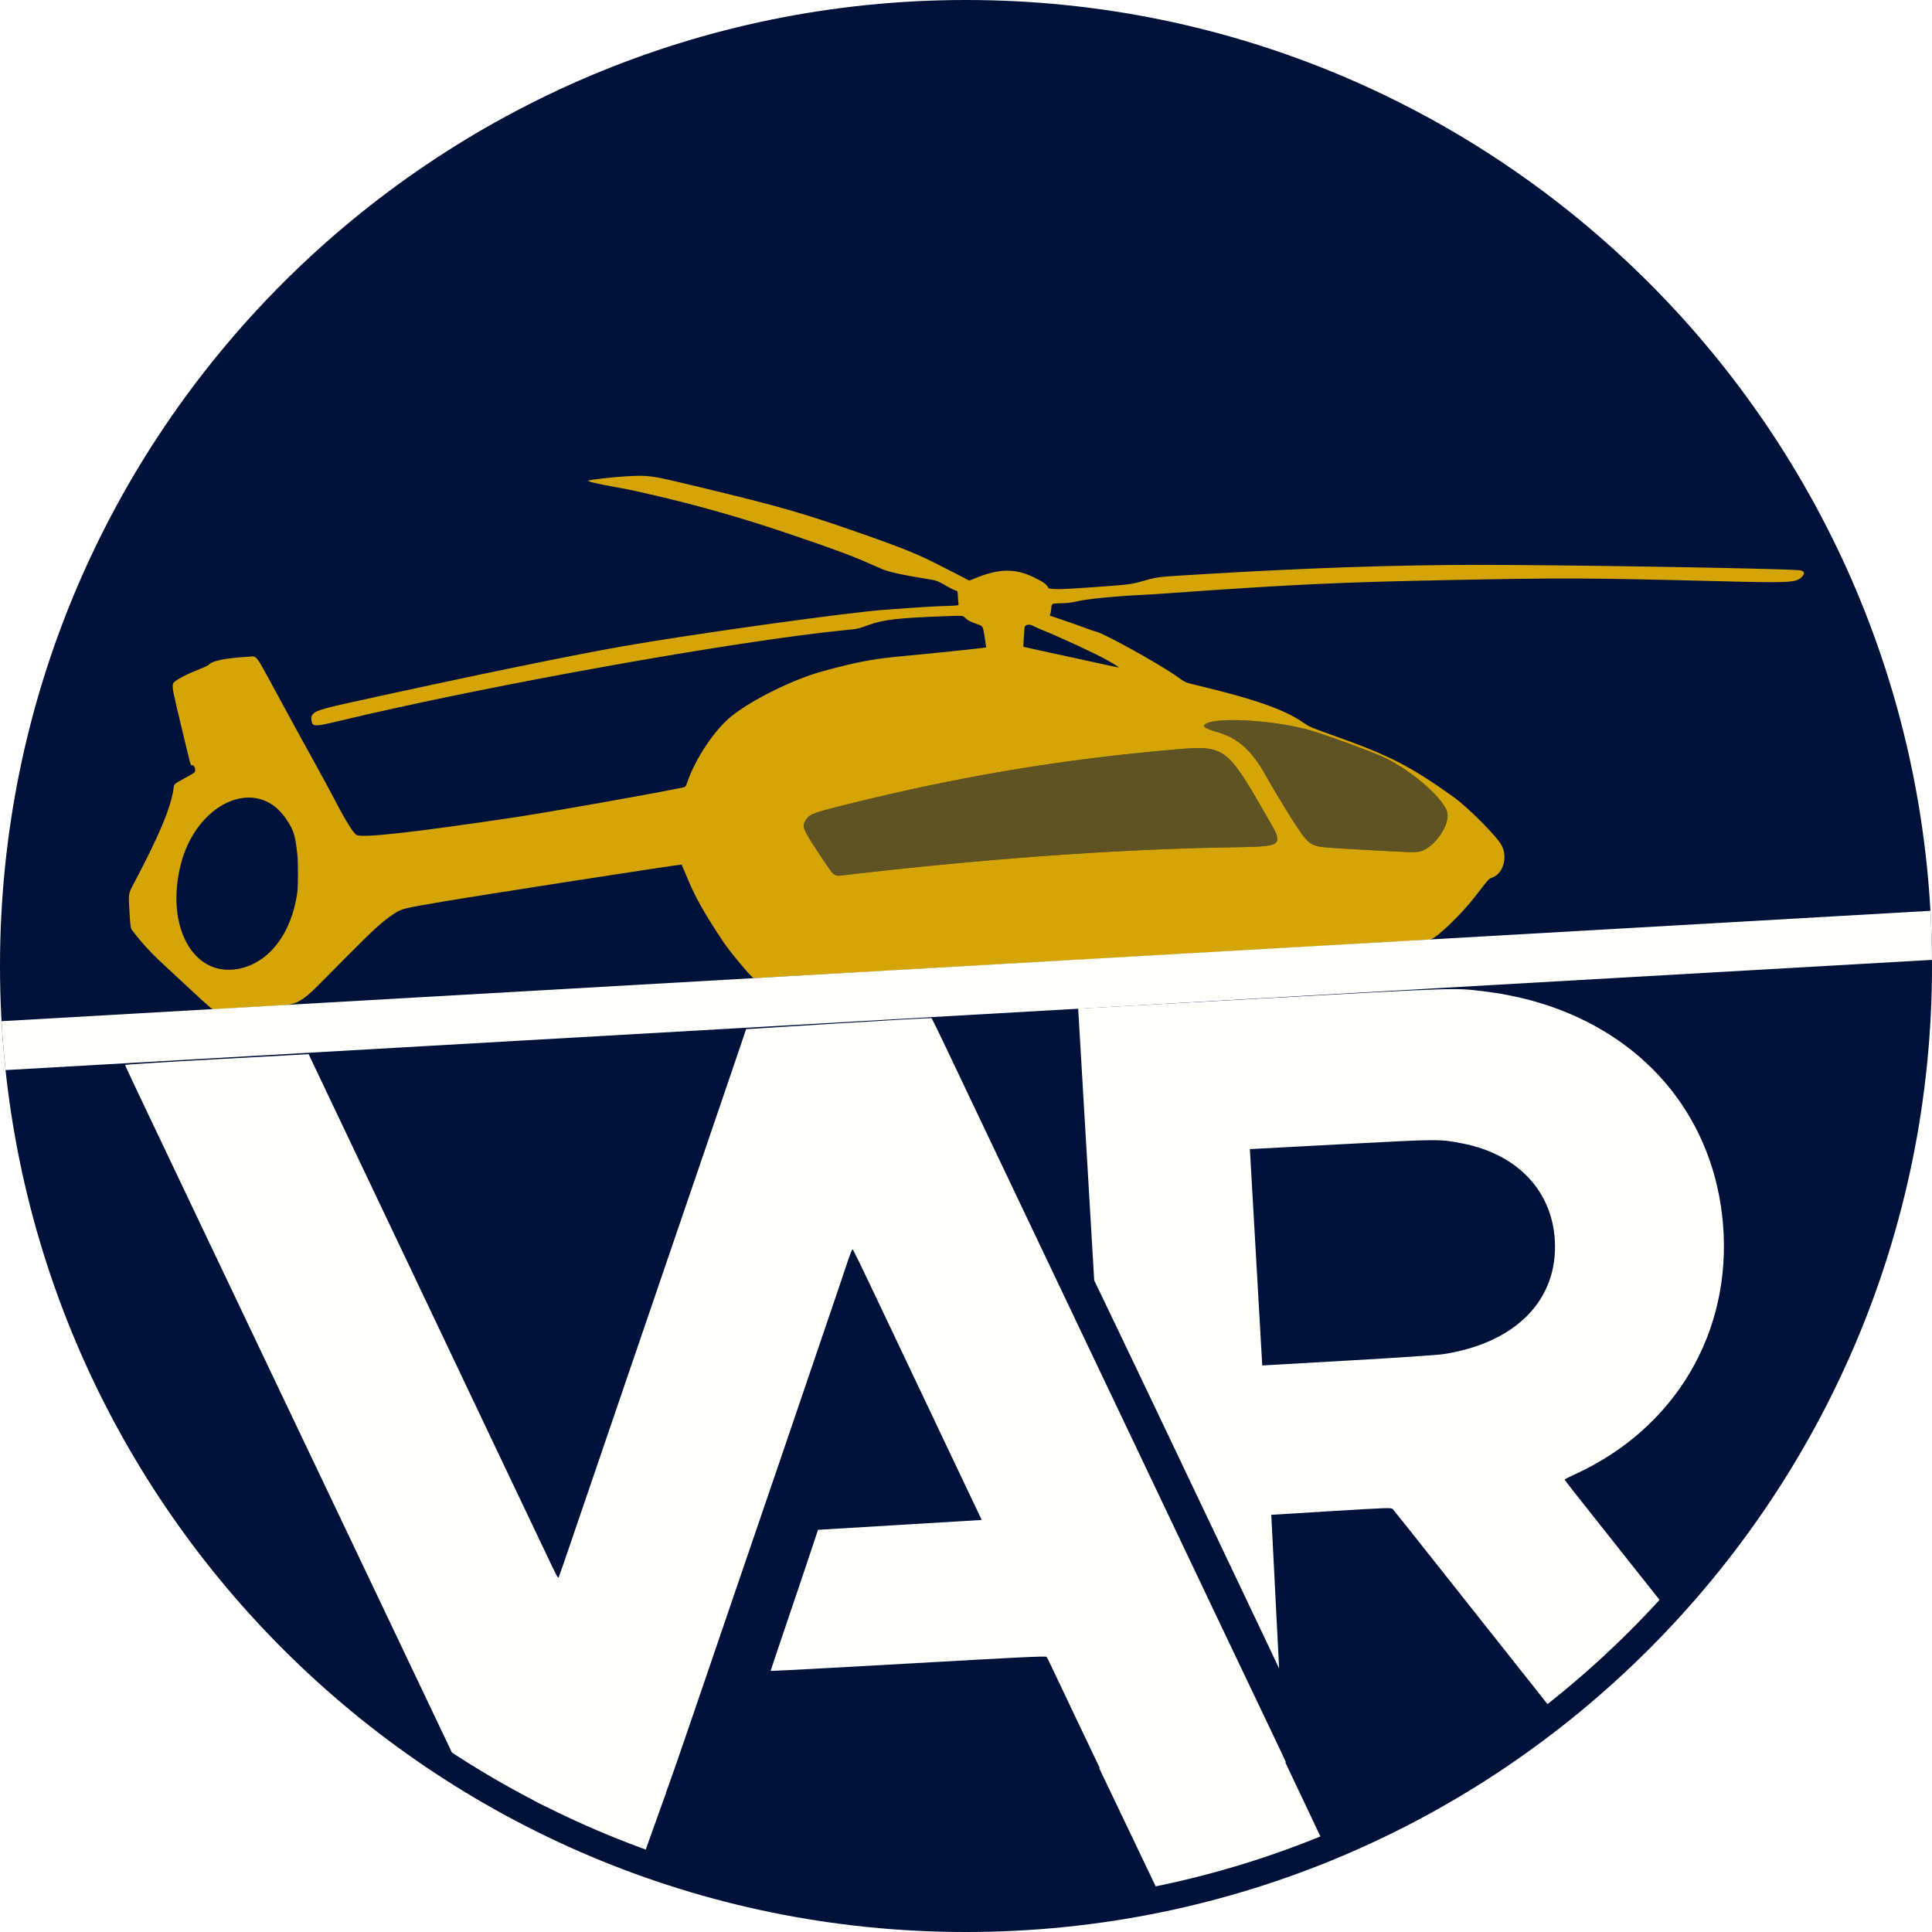
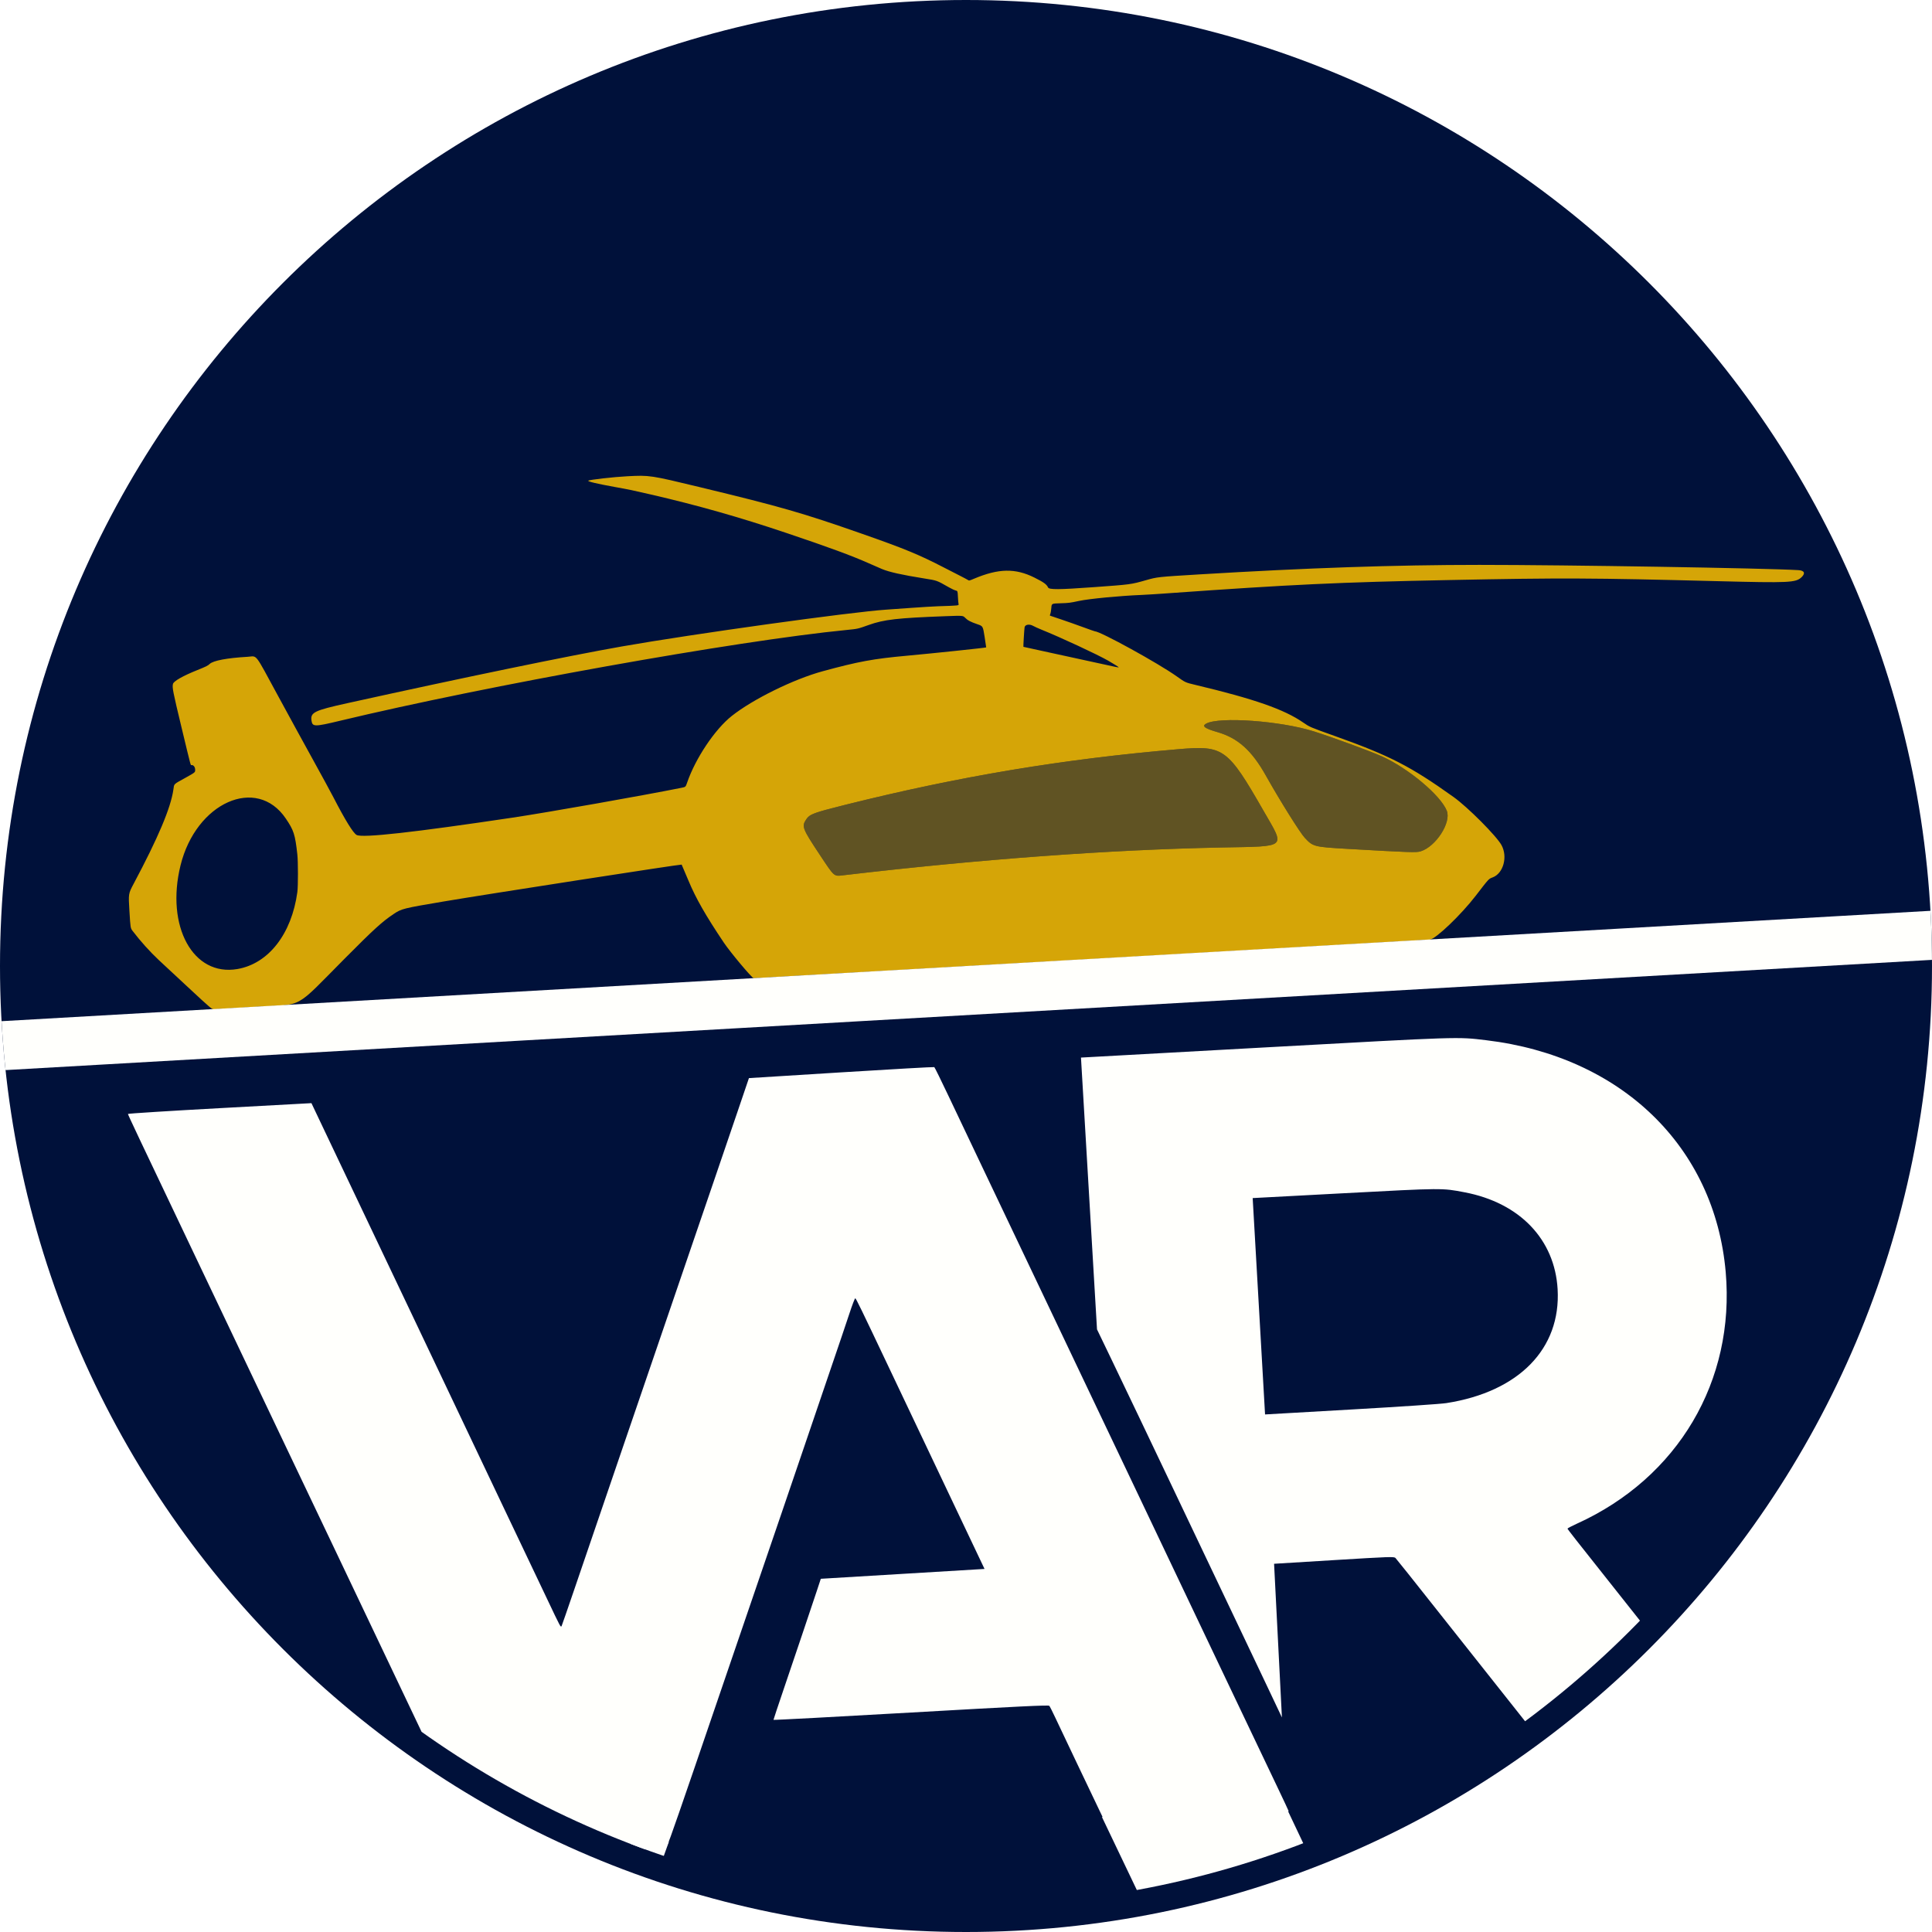
<svg xmlns="http://www.w3.org/2000/svg" viewBox="0 0 512 512" width="512" height="512">
  <defs>
    <clipPath id="n1">
      <circle cx="256" cy="256" r="256" />
    </clipPath>
  </defs>
  <g clip-path="url(#n1)">
    <circle cx="256" cy="256" r="256" fill="#00113A" />
    <g fill="#D5A507" transform="translate(34.00,126.11) scale(0.444)">
      <path d="M35.7 305.27C27.86 297.99 20 290.67 18.23 289.02C12.94 284.07 7.26 277.76 2.59 271.63C1.3 269.94 1.3 269.94 0.67 259.67C0.04 249.4 0.04 249.4 3.21 243.43C17.85 215.93 25.31 198.26 26.9 187.33C27.45 183.58 26.65 184.36 34.25 180.13C39.92 176.97 39.91 176.98 39.91 175.49C39.91 173.85 39.02 172.61 37.83 172.6C37.11 172.6 37.81 175.22 31.69 149.81C26.64 128.87 26.11 126.2 26.67 124.15C27.12 122.49 32.62 119.37 41.13 115.95C46.53 113.78 47.49 113.3 48.58 112.26C50.67 110.26 58.97 108.69 71.24 107.99C77.19 107.64 74.98 104.81 89.29 131.15C96.15 143.79 105.73 161.29 110.57 170.04C115.41 178.79 120.75 188.62 122.44 191.88C129.48 205.52 134.23 213.21 136.29 214.34C139.72 216.22 170.18 212.83 229.23 204.01C250.02 200.91 306.75 190.88 330.23 186.17C332.66 185.68 332.66 185.68 333.54 183.12C338.5 168.63 350.1 151.3 360.17 143.32C372.8 133.3 397.13 121.34 414.41 116.63C435.84 110.79 444.66 109.17 464.81 107.34C479.81 105.98 511.76 102.62 512.05 102.38C512.08 102.36 511.65 99.49 511.1 96.01C510.1 89.68 510.1 89.68 506.87 88.58C502.65 87.13 501 86.26 499.45 84.67C498.18 83.37 498.18 83.37 487.88 83.75C459.05 84.82 451.08 85.73 441.9 89.01C435.4 91.33 435.45 91.31 428.8 91.97C362.81 98.45 214.12 125.11 126.21 146.21C111.13 149.83 109.91 149.82 109.35 146.09C108.62 141.18 110.96 140.04 130.7 135.68C199.78 120.43 262.82 107.4 294.63 101.81C336.98 94.36 431.41 81.22 452.54 79.84C455.13 79.67 462.05 79.18 467.91 78.75C473.77 78.33 480.74 77.91 483.41 77.82C496.02 77.41 495.76 77.44 495.55 76.49C495.44 76.03 495.28 74.08 495.18 72.17C495.01 68.69 495.01 68.69 493.75 68.38C493.06 68.2 491.24 67.34 489.71 66.47C482.4 62.32 482.87 62.48 475.05 61.23C461.69 59.09 454.17 57.41 449.82 55.59C448.42 55 444.91 53.47 442.02 52.19C431.61 47.57 418.28 42.66 392.8 34.08C364.87 24.67 339.59 17.5 311.76 11.09C299.95 8.37 299.99 8.38 290.21 6.6C279.38 4.63 274.04 3.36 274.55 2.87C275.14 2.3 289.73 0.65 297.88 0.23C311.16 -0.46 311.55 -0.4 341.15 6.74C389.7 18.46 402.15 22.04 437.97 34.58C462.99 43.33 472.02 47.05 486.52 54.55C489.7 56.2 494.13 58.47 496.36 59.59C498.58 60.72 500.74 61.86 501.14 62.13C501.87 62.62 501.89 62.62 504.82 61.38C519.4 55.23 529.43 55.03 540.79 60.69C546.35 63.46 548.17 64.78 548.98 66.6C549.58 67.97 555.31 67.94 575.92 66.45C598.39 64.83 598.39 64.83 607.34 62.29C614.29 60.32 614.14 60.33 639.56 58.79C703.41 54.93 756.26 53.13 806.36 53.13C858.12 53.13 977.54 55.09 996.82 56.26C1000.43 56.48 1001.17 58.14 998.71 60.49C995.29 63.76 991.43 63.94 948.73 62.85C873.08 60.91 856.08 60.83 788.97 62.17C722.22 63.5 694.67 64.8 620.01 70.11C613.86 70.55 607 70.98 604.77 71.07C591.89 71.59 573.5 73.35 567.47 74.64C561.97 75.82 561.32 75.9 556.36 76.04C551.11 76.19 551.11 76.19 550.94 78.75C550.84 80.16 550.57 81.77 550.34 82.33C550.01 83.11 549.99 83.38 550.24 83.47C550.42 83.53 553.42 84.55 556.9 85.72C560.39 86.9 566.25 88.96 569.93 90.32C573.61 91.67 576.74 92.77 576.89 92.77C580.14 92.77 614.7 111.79 625.81 119.69C630.93 123.34 630.93 123.34 636.87 124.75C672.02 133.12 689.95 139.38 701.29 147.24C705.18 149.93 705.18 149.93 720.24 155.31C752.95 166.98 765.35 173.35 790.99 191.66C799.5 197.73 816.67 214.97 819.64 220.42C823.42 227.36 820.75 237.21 814.42 239.63C811.9 240.59 812.26 240.2 804.25 250.61C795.46 262.02 780.6 276.24 776.87 276.82C775.66 277 373.53 299.94 373.25 299.84C371.87 299.33 359.32 284.34 355.46 278.59C344.66 262.51 338.75 252.16 334.39 241.69C332.21 236.45 330.36 232.1 330.28 232.02C329.97 231.71 213.68 249.73 187.97 254.08C164.08 258.12 163.13 258.35 158.5 261.43C151.54 266.06 146.73 270.44 129.11 288.18C98.73 318.77 105.03 315.29 77.25 316.85C63.91 317.61 52.31 318.29 51.48 318.37C49.96 318.52 49.96 318.52 35.7 305.27ZM65.16 294.35C83.73 291.12 97.51 273.39 100.91 248.38C101.38 244.97 101.37 230.17 100.9 226C99.56 213.99 98.8 211.61 94.02 204.55C76.64 178.83 40.43 194.92 31.18 232.47C22.2 268.91 38.7 298.96 65.16 294.35ZM426.51 238.42C508.82 228.76 585.47 223.14 652.64 221.81C692.24 221.03 690.56 222.48 677.71 200.11C656.08 162.43 653.86 160.82 626.75 163.14C557.73 169.02 495.94 179.34 427.86 196.36C408.78 201.13 406.7 201.91 404.56 205.13C401.84 209.25 402.31 210.47 412.79 226.27C421.54 239.45 421.09 239.05 426.51 238.42ZM771.34 224.12C780.47 221.3 789.76 206.88 786.96 199.86C783.31 190.7 764.16 174.62 748.38 167.48C741.64 164.43 718.63 155.97 707.64 152.51C687.74 146.23 651.12 143.59 643.34 147.88C640.63 149.37 642.43 150.74 649.96 152.91C662.3 156.47 670.56 163.87 679.03 178.98C687.23 193.6 699.29 212.89 702.16 215.99C707.1 221.32 707.66 221.47 727.59 222.62C764.71 224.76 768.81 224.9 771.34 224.12ZM591.15 114.24C591.15 114.08 588 112.11 584.82 110.28C578.3 106.55 556.35 96.34 545.07 91.8C543.08 91 540.82 89.97 540.03 89.52C537.82 88.26 535.19 88.74 534.96 90.44C534.72 92.22 534.14 101.92 534.27 102.04C534.33 102.09 541.55 103.67 550.3 105.55C559.05 107.43 571.61 110.17 578.21 111.63C589.8 114.19 591.15 114.47 591.15 114.24Z" fill-rule="evenodd" />
      <path d="M426.51 238.42C508.82 228.76 585.47 223.14 652.64 221.81C692.24 221.03 690.56 222.48 677.71 200.11C656.08 162.43 653.86 160.82 626.75 163.14C557.73 169.02 495.94 179.34 427.86 196.36C408.78 201.13 406.7 201.91 404.56 205.13C401.84 209.25 402.31 210.47 412.79 226.27C421.54 239.45 421.09 239.05 426.51 238.42ZM771.34 224.12C780.47 221.3 789.76 206.88 786.96 199.86C783.31 190.7 764.16 174.62 748.38 167.48C741.64 164.43 718.63 155.97 707.64 152.51C687.74 146.23 651.12 143.59 643.34 147.88C640.63 149.37 642.43 150.74 649.96 152.91C662.3 156.47 670.56 163.87 679.03 178.98C687.23 193.6 699.29 212.89 702.16 215.99C707.1 221.32 707.66 221.47 727.59 222.62C764.71 224.76 768.81 224.9 771.34 224.12Z" opacity="0.45" />
    </g>
    <g transform="translate(256,256) rotate(-3.275)">
      <rect x="-614.4" y="0" width="1228.8" height="13" fill="#FFFFFC" />
    </g>
    <g transform="rotate(-3.275 256 256)">
      <defs>
        <clipPath id="wc1">
          <circle cx="256" cy="256" r="249.00" />
        </clipPath>
      </defs>
      <g clip-path="url(#wc1)">
-         <g fill="#FFFFFC" transform="translate(32.03,269.00) scale(0.42394)">
+         <g fill="#FFFFFC" transform="translate(32.03,282.00) scale(0.42394)">
          <path d="M195.1 478.09C193.93 477.63 193.3 476.14 173.69 427.85C169.31 417.07 161.96 399.04 157.36 387.77C144.85 357.16 130.53 321.99 124.7 307.6C121.86 300.58 116.25 286.82 112.24 277.02C99.77 246.52 89.4 221.12 84.01 207.84C76.29 188.85 63.1 156.48 36.82 92.04C5.35 14.87 0 1.67 0 1.08C0 0.81 25.85 0.66 57.45 0.74L114.9 0.89L119.73 12.77C122.38 19.3 128.74 34.93 133.87 47.51C145.14 75.16 159.52 110.48 170.14 136.58C174.45 147.19 182.06 165.9 187.05 178.15C196.26 200.76 206.8 226.67 220.74 260.99C224.99 271.44 230.49 284.93 232.96 290.97C235.43 297.02 240.44 309.31 244.09 318.29C251.9 337.51 251.75 337.2 252.42 336.01C252.69 335.53 256.69 325.8 261.33 314.39C269.84 293.41 277.55 274.47 295.12 231.29C300.44 218.23 308.05 199.52 312.04 189.73C318.74 173.26 325.93 155.59 346.48 105.11C350.8 94.49 358.42 75.79 363.41 63.54C368.4 51.29 376.16 32.19 380.66 21.08L388.83 0.89L446.64 0.59C478.44 0.43 504.66 0.45 504.91 0.64C505.16 0.82 508.67 9.11 512.7 19.04C516.73 28.98 524.11 47.13 529.11 59.38C541.84 90.6 555.55 124.24 565.9 149.64C570.75 161.56 578.1 179.6 582.23 189.73C586.36 199.85 593.99 218.56 599.17 231.29C604.36 244.03 612.91 265.01 618.18 277.91C633.59 315.68 644.01 341.24 650.83 358.08C654.35 366.73 659.95 380.49 663.29 388.66C666.63 396.82 673.22 412.99 677.95 424.58C682.68 436.18 689.46 452.8 693.03 461.52C696.6 470.24 699.52 477.52 699.52 477.7C699.52 477.88 673.66 478.03 642.04 478.03L584.56 478.03L581.68 471.05C577.2 460.19 560.23 418.53 557.18 410.93C555.68 407.17 554.19 403.76 553.87 403.36C553.42 402.77 535.39 402.61 467.27 402.61C419.95 402.61 381.24 402.46 381.24 402.26C381.24 402.07 384.56 393.72 388.61 383.71C396.8 363.5 408.21 335.11 412.82 323.49L415.81 315.92L467.08 315.77L518.34 315.62L513.87 304.63C511.41 298.59 505.44 283.89 500.59 271.97C495.75 260.05 487.88 240.68 483.1 228.92C478.32 217.16 470.83 198.72 466.45 187.95C450.59 148.87 447.82 142.25 447.34 142.09C447.07 142 445.2 146.13 443.18 151.28C441.16 156.42 434.67 172.52 428.75 187.05C422.83 201.59 414.81 221.36 410.93 231C407.04 240.63 399.56 259.07 394.3 271.97C376.24 316.27 366.82 339.41 358.64 359.56C345.14 392.83 338.8 408.42 330.37 429.04C311.03 476.38 310.36 477.95 309.1 478.28C307.23 478.79 196.4 478.6 195.1 478.09ZM881.95 474.91C879.81 472 876.03 466.65 856.48 438.84C852.23 432.79 840.49 416.09 830.38 401.72C820.26 387.35 807.21 368.78 801.36 360.45C784.84 336.91 776.14 324.62 775.21 323.48C774.4 322.5 772.01 322.45 736.79 322.59L699.23 322.74L698.93 370.83L698.63 418.92L690.21 398.15C685.57 386.72 677.74 367.49 672.81 355.4C667.87 343.32 660.52 325.28 656.47 315.32C652.42 305.36 644.8 286.65 639.54 273.75C634.28 260.85 625.94 240.41 621.01 228.33C616.08 216.24 608.68 198.2 604.57 188.24L597.09 170.13L596.94 85.03L596.79 -0.07L711.55 0.16C835.48 0.41 832.04 0.32 850.36 3.58C934.1 18.49 989.12 78.21 991.5 156.77C993.56 225.09 954.38 283.51 889.7 308.51C886.35 309.81 883.62 311.05 883.61 311.28C883.61 311.67 888.25 318.33 910.61 350.06C915.44 356.92 922.68 367.21 926.69 372.92C930.71 378.64 938.14 389.19 943.21 396.38C948.28 403.56 955.61 413.98 959.5 419.54C963.39 425.09 972.96 438.72 980.78 449.82C999.57 476.5 1000 477.12 1000 477.61C1000 477.84 973.95 478.03 942.12 478.03C884.24 478.03 884.24 478.03 881.95 474.91ZM812.44 228.62C858.16 224.16 885.99 198.77 885.99 161.52C885.99 130.34 865.44 106.28 831.53 97.74C817.42 94.19 818.24 94.23 756.09 93.98L698.93 93.75L698.93 161.48L698.93 229.22L752.61 229.22C784.27 229.22 808.81 228.97 812.44 228.62Z" fill-rule="evenodd" />
          <path d="M192.83 474.62 L311.60 474.62 L252.04 614.97 L252.04 614.97 ZM582.75 474.62 L697.88 474.62 L780.63 678.62 L666.26 678.62 ZM887.32 474.62 L997.18 474.62 L1138.70 678.62 L1067.96 678.62 Z" />
        </g>
      </g>
    </g>
  </g>
</svg>
